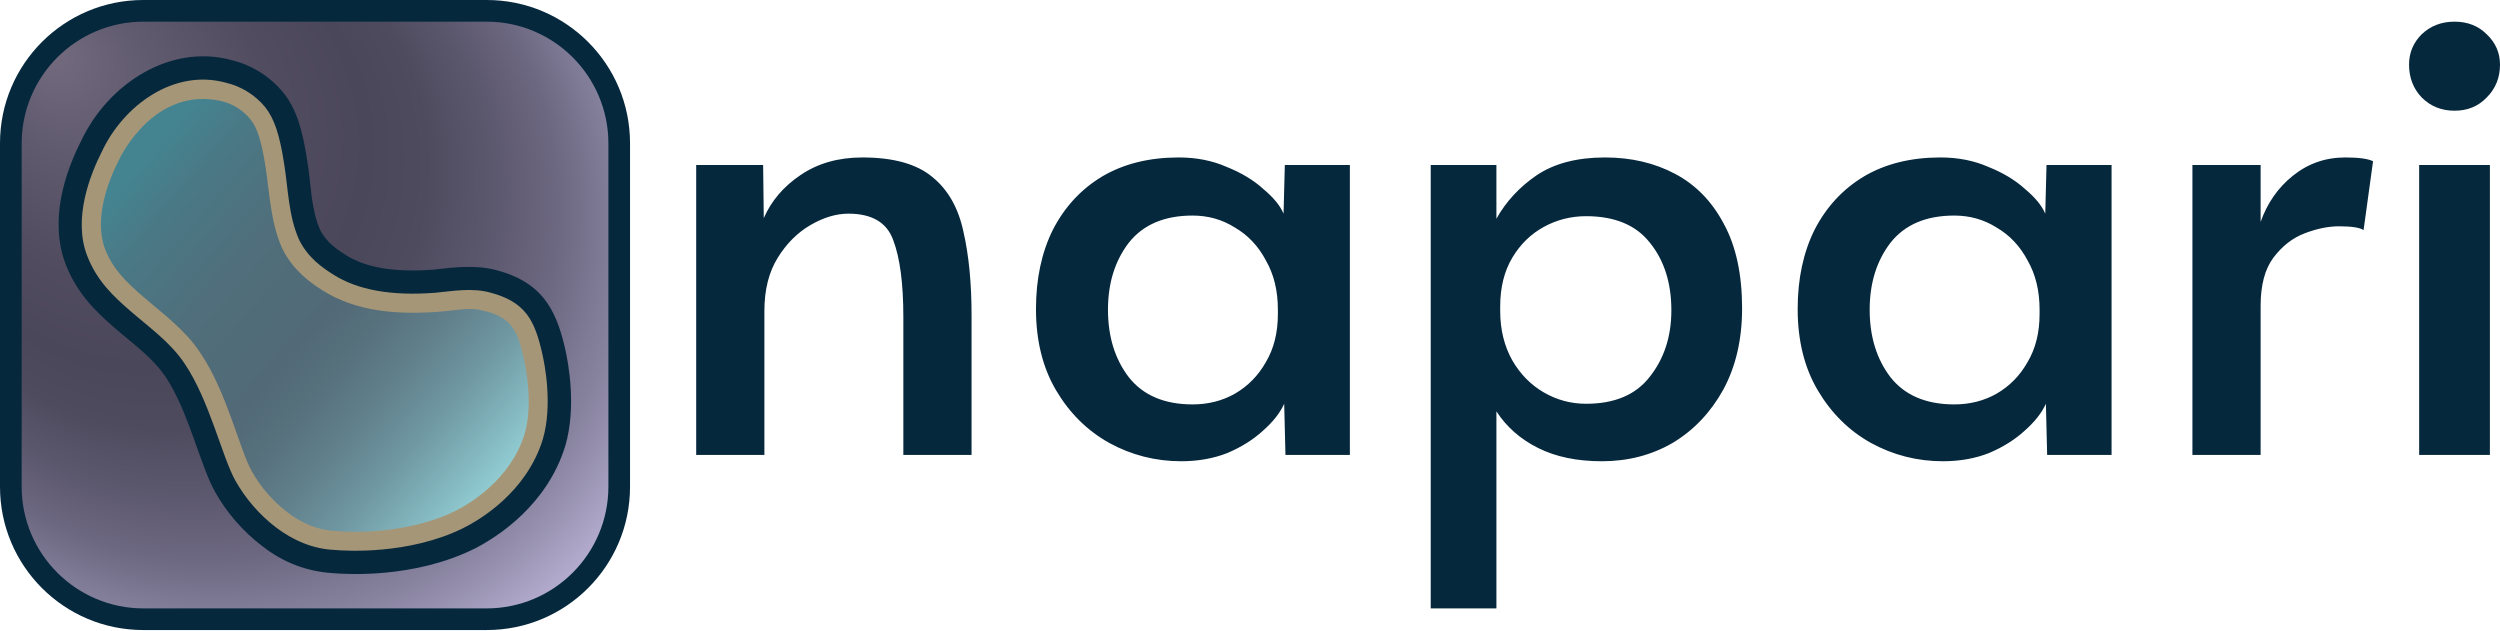
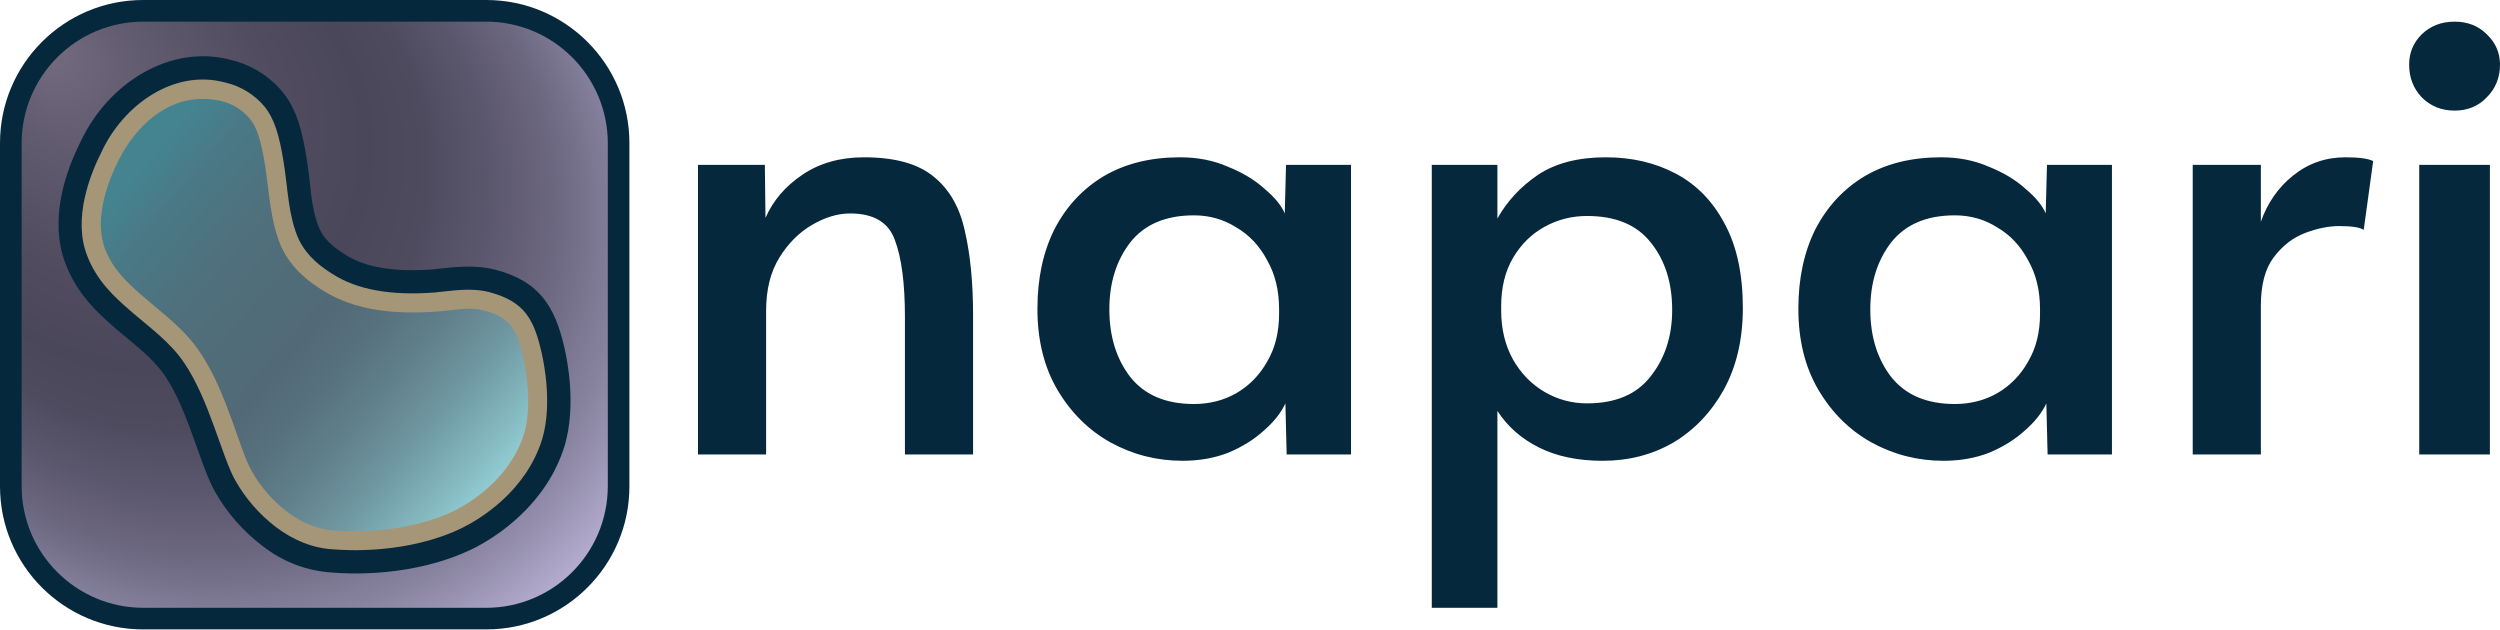
- <svg xmlns="http://www.w3.org/2000/svg" xmlns:xlink="http://www.w3.org/1999/xlink" width="1587.216" height="400" viewBox="0 0 821.781 207.1" version="1.1" id="svg22">
+ <svg xmlns="http://www.w3.org/2000/svg" xmlns:xlink="http://www.w3.org/1999/xlink" width="3272.899" height="824" viewBox="0 0 1694.543 426.626" version="1.1" id="svg22">
  <defs id="defs19">
    <style id="style1">
      .a {
        fill: #26283d;
      }

      .b {
        fill: url(#a);
      }

      .c {
        fill: #a59678;
      }

      .d {
        fill: url(#b);
      }
    </style>
    <radialGradient id="a" cx="103.55" cy="103.55" fx="14.832" fy="15.613" r="196.89" gradientUnits="userSpaceOnUse" gradientTransform="translate(-0.00499744)">
      <stop offset="0" stop-color="#746b7f" id="stop1" />
      <stop offset="0.12" stop-color="#615b6f" id="stop2" />
      <stop offset="0.26" stop-color="#514c60" id="stop3" />
      <stop offset="0.37" stop-color="#4b475b" id="stop4" />
      <stop offset="0.44" stop-color="#4f4b5f" id="stop5" />
      <stop offset="0.51" stop-color="#5a566c" id="stop6" />
      <stop offset="0.59" stop-color="#6d6881" id="stop7" />
      <stop offset="0.67" stop-color="#87829e" id="stop8" />
      <stop offset="0.74" stop-color="#a9a2c3" id="stop9" />
      <stop offset="0.78" stop-color="#bcb5d9" id="stop10" />
    </radialGradient>
    <linearGradient id="b" x1="38.31" y1="53.82" x2="165.6" y2="163.88" gradientUnits="userSpaceOnUse">
      <stop offset="0.05" stop-color="#448491" id="stop11" />
      <stop offset="0.15" stop-color="#4a7986" id="stop12" />
      <stop offset="0.33" stop-color="#506e7b" id="stop13" />
      <stop offset="0.52" stop-color="#526a77" id="stop14" />
      <stop offset="0.6" stop-color="#56707c" id="stop15" />
      <stop offset="0.7" stop-color="#607f8b" id="stop16" />
      <stop offset="0.82" stop-color="#7099a3" id="stop17" />
      <stop offset="0.94" stop-color="#87bdc4" id="stop18" />
      <stop offset="1" stop-color="#94d1d6" id="stop19" />
    </linearGradient>
    <radialGradient id="a-6" cx="103.55" cy="103.55" fx="14.832" fy="15.613" r="196.89" gradientUnits="userSpaceOnUse" gradientTransform="translate(-3.2384032e-6)">
      <stop offset="0" stop-color="#746b7f" id="stop1-7" />
      <stop offset="0.12" stop-color="#615b6f" id="stop2-5" />
      <stop offset="0.26" stop-color="#514c60" id="stop3-3" />
      <stop offset="0.37" stop-color="#4b475b" id="stop4-5" />
      <stop offset="0.44" stop-color="#4f4b5f" id="stop5-6" />
      <stop offset="0.51" stop-color="#5a566c" id="stop6-2" />
      <stop offset="0.59" stop-color="#6d6881" id="stop7-9" />
      <stop offset="0.67" stop-color="#87829e" id="stop8-1" />
      <stop offset="0.74" stop-color="#a9a2c3" id="stop9-2" />
      <stop offset="0.78" stop-color="#bcb5d9" id="stop10-7" />
    </radialGradient>
    <linearGradient xlink:href="#b" id="linearGradient1" gradientUnits="userSpaceOnUse" x1="38.31" y1="53.82" x2="165.6" y2="163.88" gradientTransform="translate(-3.97145)" />
  </defs>
-   <g id="g22">
-     <rect class="b" x="5.333801e-07" y="0" width="207.1" height="207.1" rx="47.084" id="rect20-8" style="fill:#06283d;fill-opacity:1;stroke-width:2.212" />
-     <rect class="b" x="7.12" y="7.12" width="192.87" height="192.87" rx="40.058" id="rect20-7" style="fill:url(#a-6);stroke-width:2.06" />
-     <path class="a" d="m 109.329,188.39 c -8.166,-0.511 -16.006,-3.284 -23.24,-8.96 -6.257,-4.796 -11.482,-10.806 -15.36,-17.67 -4.836,-8.525 -8.817,-26.751 -16.31,-37.89 C 49.985,117.347 43.495,112.858 37.639,107.76 32.37,103.13 25.437,96.976 21.539,86.75 16.099,72.297 21.393,56.68 26.729,46.2 35.61,27.46 56.04,14.234 76.219,19.78 c 6.623,1.624 12.542,5.35 16.87,10.62 4.56,5.64 6.4,12.73 7.89,22.34 1.329,7.54 1.102,15.641 4.22,22.73 2,4.2 5.82,6.65 8.33,8.27 6.546,4.251 16.163,5.841 28.93,4.9 6.941,-0.805 13.812,-1.642 20.68,0.15 14.336,3.772 19.477,12.037 22.59,25.67 1.072,4.652 3.85,19.226 0.09,32.1 -5.9,19.268 -22.005,29.871 -30.11,33.93 -19.643,9.633 -41.622,8.323 -46.38,7.9 z" id="path20-9" style="fill:#06283d;stroke-width:2.06" />
-     <path class="c" d="m 110.009,180.77 c -7.124,-0.284 -13.718,-3.166 -19.35,-7.44 -5.411,-4.166 -9.928,-9.38 -13.28,-15.33 -4.349,-7.697 -8.479,-26.318 -16.7,-38.49 -4.729,-7.087 -11.704,-11.949 -18.02,-17.45 C 37.714,97.729 31.931,92.577 28.679,84.12 23.894,71.917 29.638,57.382 33.529,49.74 40.582,34.718 57.109,22.493 74.219,27.18 c 5.062,1.184 9.597,3.994 12.91,8 3,3.77 4.75,8.84 6.28,18.7 1.332,8.324 1.421,17.095 4.89,24.89 3,6.13 8,9.41 11.07,11.36 8.074,5.215 19.263,7.207 33.66,6.11 6.048,-0.593 12.062,-1.676 18.05,-0.09 11.686,3.111 14.659,9.086 17.15,20 0.812,3.519 3.503,16.954 0.2,28.25 -5.414,17.539 -20.813,26.538 -26.23,29.23 -18.03,8.854 -38.831,7.44 -42.19,7.14 z" id="path21-2" style="fill:#a59678;stroke-width:2.06" />
-     <path class="d" d="m 72.619,33.19 c 3.801,0.875 7.205,2.985 9.68,6 2.23,2.75 3.62,7 5,15.73 1.366,8.951 1.678,18.282 5.43,26.65 3.73,7.7 10,11.77 13.29,13.88 11.163,7.073 24.616,7.944 37.47,7.09 7.67,-0.57 10.71,-1.72 15.95,-0.29 9.008,2.211 10.826,7.08 12.7,15.33 0.583,2.512 3.224,15.082 0.3,25.11 -4.566,14.666 -17.547,22.684 -23.04,25.4 -12.004,5.849 -27.727,7.408 -38.87,6.47 -5.941,-0.215 -11.426,-2.605 -16.1,-6.2 -4.754,-3.647 -8.72,-8.219 -11.66,-13.44 -4.114,-7.405 -8.226,-26.174 -16.97,-39 C 60.849,108.368 53.51,103.125 46.799,97.31 41.932,93.042 37.217,88.792 34.539,81.88 30.741,71.692 35.703,59.242 39.119,52.54 39.657,51.389 50.719,28.397 72.619,33.19 Z" id="path22-0" style="fill:url(#linearGradient1);stroke-width:2.06" />
-     <path style="font-size:67.416px;font-family:Alata;-inkscape-font-specification:'Alata, Normal';fill:#06283d;stroke-width:1.957;stroke-linecap:round;stroke-linejoin:round" d="M 228.845,149.541 V 54.248 h 22.007 l 0.208,17.439 q 3.737,-8.512 12.041,-14.117 8.512,-5.813 20.346,-5.813 15.363,0 23.045,6.436 7.682,6.228 10.173,17.854 2.699,11.626 2.699,27.612 v 45.882 h -22.422 v -45.259 q 0,-16.609 -3.322,-25.328 -3.114,-8.72 -14.74,-8.72 -6.021,0 -12.457,3.737 -6.436,3.737 -10.796,10.796 -4.36,7.059 -4.36,17.439 v 47.335 z m 159.445,2.076 q -12.664,0 -23.668,-6.021 -10.796,-6.021 -17.439,-17.232 -6.644,-11.211 -6.644,-26.782 0,-14.948 5.605,-26.159 5.813,-11.211 16.194,-17.439 10.588,-6.228 25.121,-6.228 8.72,0 15.778,3.114 7.266,2.907 12.041,7.266 4.983,4.152 6.644,8.097 l 0.415,-15.986 h 21.384 v 95.293 h -21.176 l -0.415,-16.816 q -2.076,4.567 -7.059,8.927 -4.775,4.36 -11.626,7.266 -6.851,2.699 -15.156,2.699 z m 3.737,-18.685 q 7.682,0 13.91,-3.529 6.436,-3.737 10.173,-10.38 3.945,-6.644 3.945,-15.778 v -1.453 q 0,-9.342 -3.945,-16.194 -3.737,-7.059 -10.173,-10.796 -6.228,-3.945 -13.91,-3.945 -13.91,0 -20.969,8.927 -6.851,8.927 -6.851,22.007 0,13.287 6.851,22.214 7.059,8.927 20.969,8.927 z m 78.269,67.058 V 54.248 h 21.591 v 17.647 q 4.775,-8.512 13.287,-14.325 8.72,-5.813 22.422,-5.813 12.872,0 23.045,5.398 10.173,5.398 15.986,16.401 6.021,11.003 6.021,27.82 0,15.363 -6.228,26.782 -6.228,11.211 -16.609,17.439 -10.38,6.021 -23.252,6.021 -12.249,0 -20.969,-4.36 -8.72,-4.36 -13.702,-12.041 v 64.774 z m 51.072,-67.266 q 14.118,0 20.969,-8.927 7.059,-8.927 7.059,-21.799 0,-13.495 -7.059,-22.214 -6.851,-8.72 -20.969,-8.72 -7.474,0 -13.91,3.529 -6.436,3.529 -10.38,10.173 -3.945,6.644 -3.945,15.986 v 1.453 q 0,9.135 3.945,16.194 3.945,6.851 10.38,10.588 6.436,3.737 13.91,3.737 z m 117.3,18.893 q -12.664,0 -23.668,-6.021 -10.796,-6.021 -17.439,-17.232 -6.644,-11.211 -6.644,-26.782 0,-14.948 5.605,-26.159 5.813,-11.211 16.194,-17.439 10.588,-6.228 25.121,-6.228 8.72,0 15.778,3.114 7.266,2.907 12.041,7.266 4.983,4.152 6.644,8.097 l 0.415,-15.986 h 21.384 v 95.293 h -21.176 l -0.415,-16.816 q -2.076,4.567 -7.059,8.927 -4.775,4.36 -11.626,7.266 -6.851,2.699 -15.156,2.699 z m 3.737,-18.685 q 7.682,0 13.91,-3.529 6.436,-3.737 10.173,-10.38 3.945,-6.644 3.945,-15.778 v -1.453 q 0,-9.342 -3.945,-16.194 -3.737,-7.059 -10.173,-10.796 -6.228,-3.945 -13.91,-3.945 -13.91,0 -20.969,8.927 -6.851,8.927 -6.851,22.007 0,13.287 6.851,22.214 7.059,8.927 20.969,8.927 z m 78.269,16.609 V 54.248 h 22.422 v 18.685 q 3.322,-9.342 10.588,-15.156 7.474,-6.021 17.232,-6.021 6.644,0 9.135,1.246 l -3.114,22.63 q -1.869,-1.246 -8.097,-1.246 -5.19,0 -11.211,2.284 -6.021,2.284 -10.381,8.097 -4.152,5.605 -4.152,15.778 v 48.996 z m 74.532,0 V 54.248 h 23.252 V 149.541 Z M 806.833,36.393 q -6.436,0 -10.796,-4.36 -4.152,-4.36 -4.152,-10.796 0,-5.813 4.152,-9.965 4.36,-4.152 10.796,-4.152 6.436,0 10.588,4.152 4.36,4.152 4.36,9.965 0,6.436 -4.36,10.796 -4.152,4.36 -10.588,4.36 z" id="text1" aria-label="napari&#10;" />
+   <g id="g22" transform="matrix(2.06,0,0,2.06,-1.0987631e-6,0)" style="stroke-width:0.485">
+     <rect class="b" x="5.333801e-07" y="0" width="207.1" height="207.1" rx="47.084" id="rect20-8" style="fill:#06283d;fill-opacity:1;stroke-width:1.074" />
+     <rect class="b" x="7.12" y="7.12" width="192.87" height="192.87" rx="40.058" id="rect20-7" style="fill:url(#a-6);stroke-width:1" />
+     <path class="a" d="m 109.329,188.39 c -8.166,-0.511 -16.006,-3.284 -23.24,-8.96 -6.257,-4.796 -11.482,-10.806 -15.36,-17.67 -4.836,-8.525 -8.817,-26.751 -16.31,-37.89 C 49.985,117.347 43.495,112.858 37.639,107.76 32.37,103.13 25.437,96.976 21.539,86.75 16.099,72.297 21.393,56.68 26.729,46.2 35.61,27.46 56.04,14.234 76.219,19.78 c 6.623,1.624 12.542,5.35 16.87,10.62 4.56,5.64 6.4,12.73 7.89,22.34 1.329,7.54 1.102,15.641 4.22,22.73 2,4.2 5.82,6.65 8.33,8.27 6.546,4.251 16.163,5.841 28.93,4.9 6.941,-0.805 13.812,-1.642 20.68,0.15 14.336,3.772 19.477,12.037 22.59,25.67 1.072,4.652 3.85,19.226 0.09,32.1 -5.9,19.268 -22.005,29.871 -30.11,33.93 -19.643,9.633 -41.622,8.323 -46.38,7.9 z" id="path20-9" style="fill:#06283d;stroke-width:1" />
+     <path class="c" d="m 110.009,180.77 c -7.124,-0.284 -13.718,-3.166 -19.35,-7.44 -5.411,-4.166 -9.928,-9.38 -13.28,-15.33 -4.349,-7.697 -8.479,-26.318 -16.7,-38.49 -4.729,-7.087 -11.704,-11.949 -18.02,-17.45 C 37.714,97.729 31.931,92.577 28.679,84.12 23.894,71.917 29.638,57.382 33.529,49.74 40.582,34.718 57.109,22.493 74.219,27.18 c 5.062,1.184 9.597,3.994 12.91,8 3,3.77 4.75,8.84 6.28,18.7 1.332,8.324 1.421,17.095 4.89,24.89 3,6.13 8,9.41 11.07,11.36 8.074,5.215 19.263,7.207 33.66,6.11 6.048,-0.593 12.062,-1.676 18.05,-0.09 11.686,3.111 14.659,9.086 17.15,20 0.812,3.519 3.503,16.954 0.2,28.25 -5.414,17.539 -20.813,26.538 -26.23,29.23 -18.03,8.854 -38.831,7.44 -42.19,7.14 z" id="path21-2" style="fill:#a59678;stroke-width:1" />
+     <path class="d" d="m 72.619,33.19 c 3.801,0.875 7.205,2.985 9.68,6 2.23,2.75 3.62,7 5,15.73 1.366,8.951 1.678,18.282 5.43,26.65 3.73,7.7 10,11.77 13.29,13.88 11.163,7.073 24.616,7.944 37.47,7.09 7.67,-0.57 10.71,-1.72 15.95,-0.29 9.008,2.211 10.826,7.08 12.7,15.33 0.583,2.512 3.224,15.082 0.3,25.11 -4.566,14.666 -17.547,22.684 -23.04,25.4 -12.004,5.849 -27.727,7.408 -38.87,6.47 -5.941,-0.215 -11.426,-2.605 -16.1,-6.2 -4.754,-3.647 -8.72,-8.219 -11.66,-13.44 -4.114,-7.405 -8.226,-26.174 -16.97,-39 C 60.849,108.368 53.51,103.125 46.799,97.31 41.932,93.042 37.217,88.792 34.539,81.88 30.741,71.692 35.703,59.242 39.119,52.54 39.657,51.389 50.719,28.397 72.619,33.19 Z" id="path22-0" style="fill:url(#linearGradient1);stroke-width:1" />
+     <path style="font-size:67.416px;font-family:Alata;-inkscape-font-specification:'Alata, Normal';fill:#06283d;fill-opacity:1;stroke-width:0.95;stroke-linecap:round;stroke-linejoin:round" d="M 229.658,149.541 V 54.248 h 22.007 l 0.208,17.439 q 3.737,-8.512 12.041,-14.117 8.512,-5.813 20.346,-5.813 15.363,0 23.045,6.436 7.682,6.228 10.173,17.854 2.699,11.626 2.699,27.612 v 45.882 h -22.422 v -45.259 q 0,-16.609 -3.322,-25.328 -3.114,-8.72 -14.74,-8.72 -6.021,0 -12.457,3.737 -6.436,3.737 -10.796,10.796 -4.36,7.059 -4.36,17.439 v 47.335 z m 159.445,2.076 q -12.664,0 -23.668,-6.021 -10.796,-6.021 -17.439,-17.232 -6.644,-11.211 -6.644,-26.782 0,-14.948 5.605,-26.159 5.813,-11.211 16.194,-17.439 10.588,-6.228 25.121,-6.228 8.72,0 15.778,3.114 7.266,2.907 12.041,7.266 4.983,4.152 6.644,8.097 l 0.415,-15.986 h 21.384 v 95.293 h -21.176 l -0.415,-16.816 q -2.076,4.567 -7.059,8.927 -4.775,4.36 -11.626,7.266 -6.851,2.699 -15.156,2.699 z m 3.737,-18.685 q 7.682,0 13.91,-3.529 6.436,-3.737 10.173,-10.38 3.945,-6.644 3.945,-15.778 v -1.453 q 0,-9.342 -3.945,-16.194 -3.737,-7.059 -10.173,-10.796 -6.228,-3.945 -13.91,-3.945 -13.91,0 -20.969,8.927 -6.851,8.927 -6.851,22.007 0,13.287 6.851,22.214 7.059,8.927 20.969,8.927 z m 78.269,67.058 V 54.248 h 21.591 v 17.647 q 4.775,-8.512 13.287,-14.325 8.72,-5.813 22.422,-5.813 12.872,0 23.045,5.398 10.173,5.398 15.986,16.401 6.021,11.003 6.021,27.82 0,15.363 -6.228,26.782 -6.228,11.211 -16.609,17.439 -10.381,6.021 -23.252,6.021 -12.249,0 -20.969,-4.36 -8.72,-4.36 -13.702,-12.041 v 64.774 z m 51.072,-67.266 q 14.118,0 20.969,-8.927 7.059,-8.927 7.059,-21.799 0,-13.495 -7.059,-22.214 -6.851,-8.72 -20.969,-8.72 -7.474,0 -13.91,3.529 -6.436,3.529 -10.381,10.173 -3.945,6.644 -3.945,15.986 v 1.453 q 0,9.135 3.945,16.194 3.945,6.851 10.381,10.588 6.436,3.737 13.91,3.737 z m 117.3,18.893 q -12.664,0 -23.668,-6.021 -10.796,-6.021 -17.439,-17.232 -6.644,-11.211 -6.644,-26.782 0,-14.948 5.605,-26.159 5.813,-11.211 16.194,-17.439 10.588,-6.228 25.121,-6.228 8.72,0 15.778,3.114 7.266,2.907 12.041,7.266 4.983,4.152 6.644,8.097 l 0.415,-15.986 h 21.384 v 95.293 h -21.176 l -0.415,-16.816 q -2.076,4.567 -7.059,8.927 -4.775,4.36 -11.626,7.266 -6.851,2.699 -15.156,2.699 z m 3.737,-18.685 q 7.682,0 13.91,-3.529 6.436,-3.737 10.173,-10.38 3.945,-6.644 3.945,-15.778 v -1.453 q 0,-9.342 -3.945,-16.194 -3.737,-7.059 -10.173,-10.796 -6.228,-3.945 -13.91,-3.945 -13.91,0 -20.969,8.927 -6.851,8.927 -6.851,22.007 0,13.287 6.851,22.214 7.059,8.927 20.969,8.927 z m 78.269,16.609 V 54.248 h 22.422 v 18.685 q 3.322,-9.342 10.588,-15.156 7.474,-6.021 17.232,-6.021 6.644,0 9.135,1.246 l -3.114,22.63 q -1.869,-1.246 -8.097,-1.246 -5.19,0 -11.211,2.284 -6.021,2.284 -10.381,8.097 -4.152,5.605 -4.152,15.778 v 48.996 z m 74.532,0 V 54.248 h 23.252 v 95.293 z M 807.646,36.393 q -6.436,0 -10.796,-4.36 -4.152,-4.36 -4.152,-10.796 0,-5.813 4.152,-9.965 4.36,-4.152 10.796,-4.152 6.436,0 10.588,4.152 4.36,4.152 4.36,9.965 0,6.436 -4.36,10.796 -4.152,4.36 -10.588,4.36 z" id="text1" aria-label="napari&#10;" />
  </g>
</svg>
